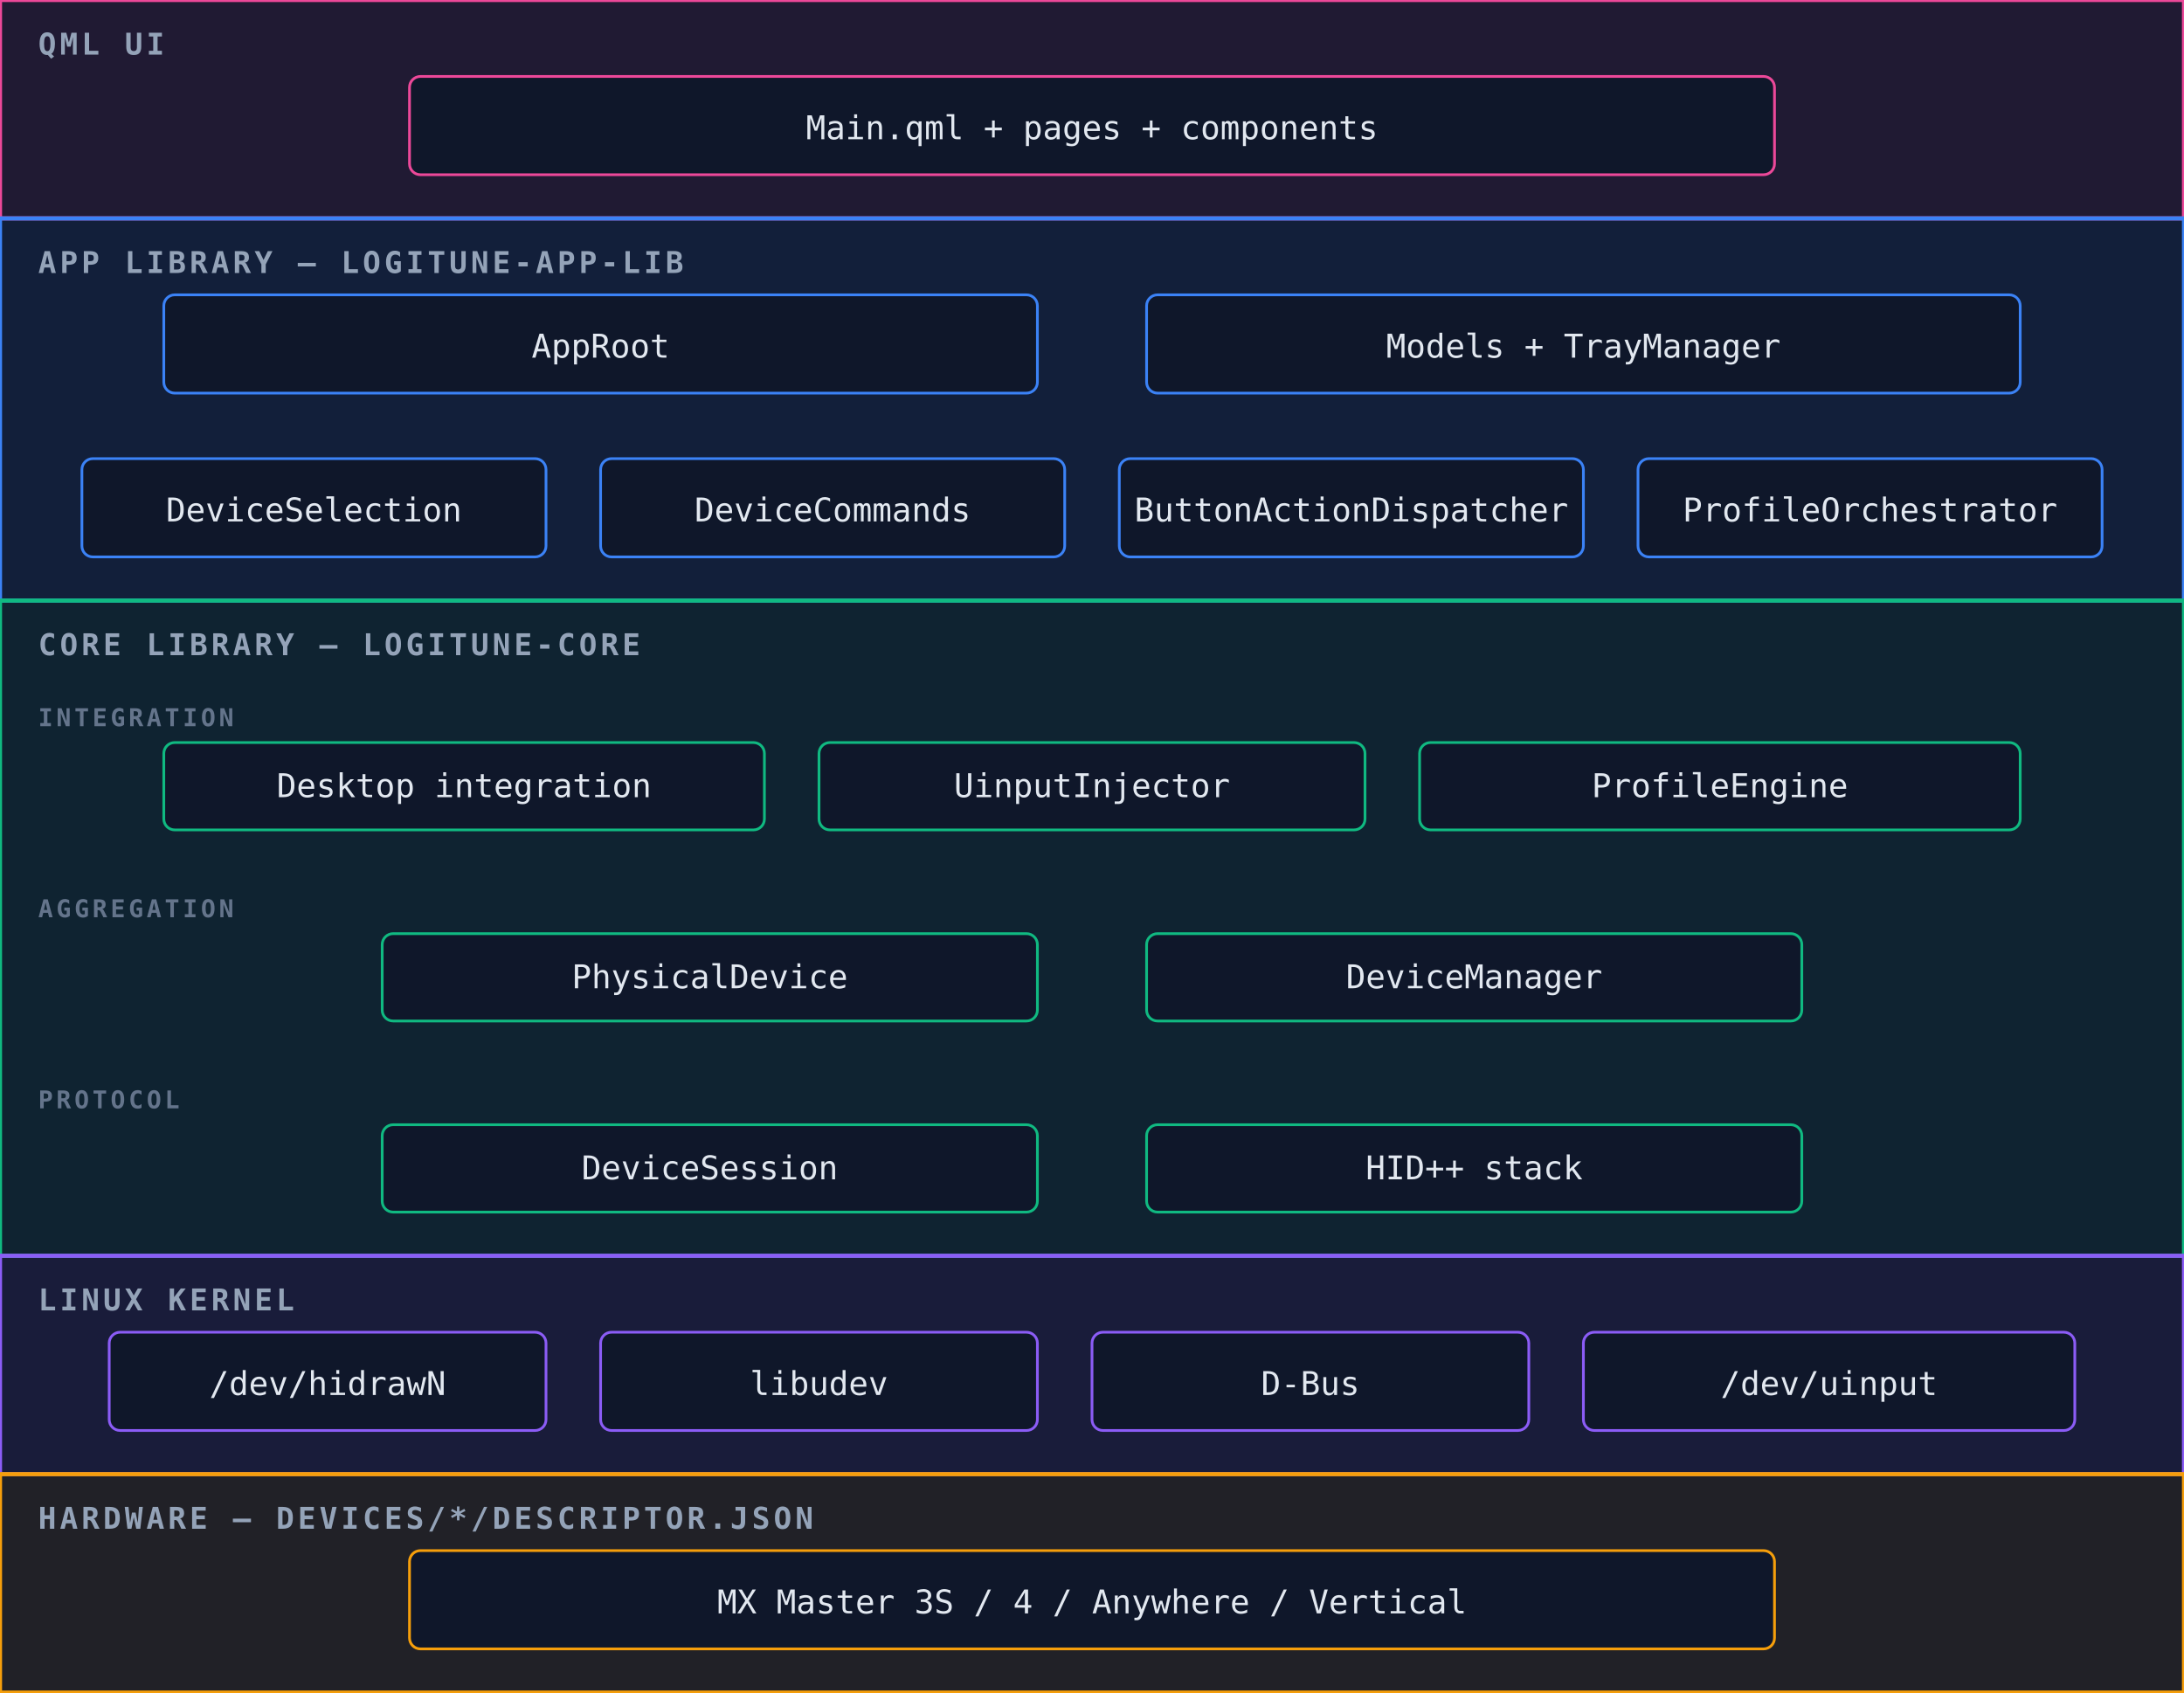
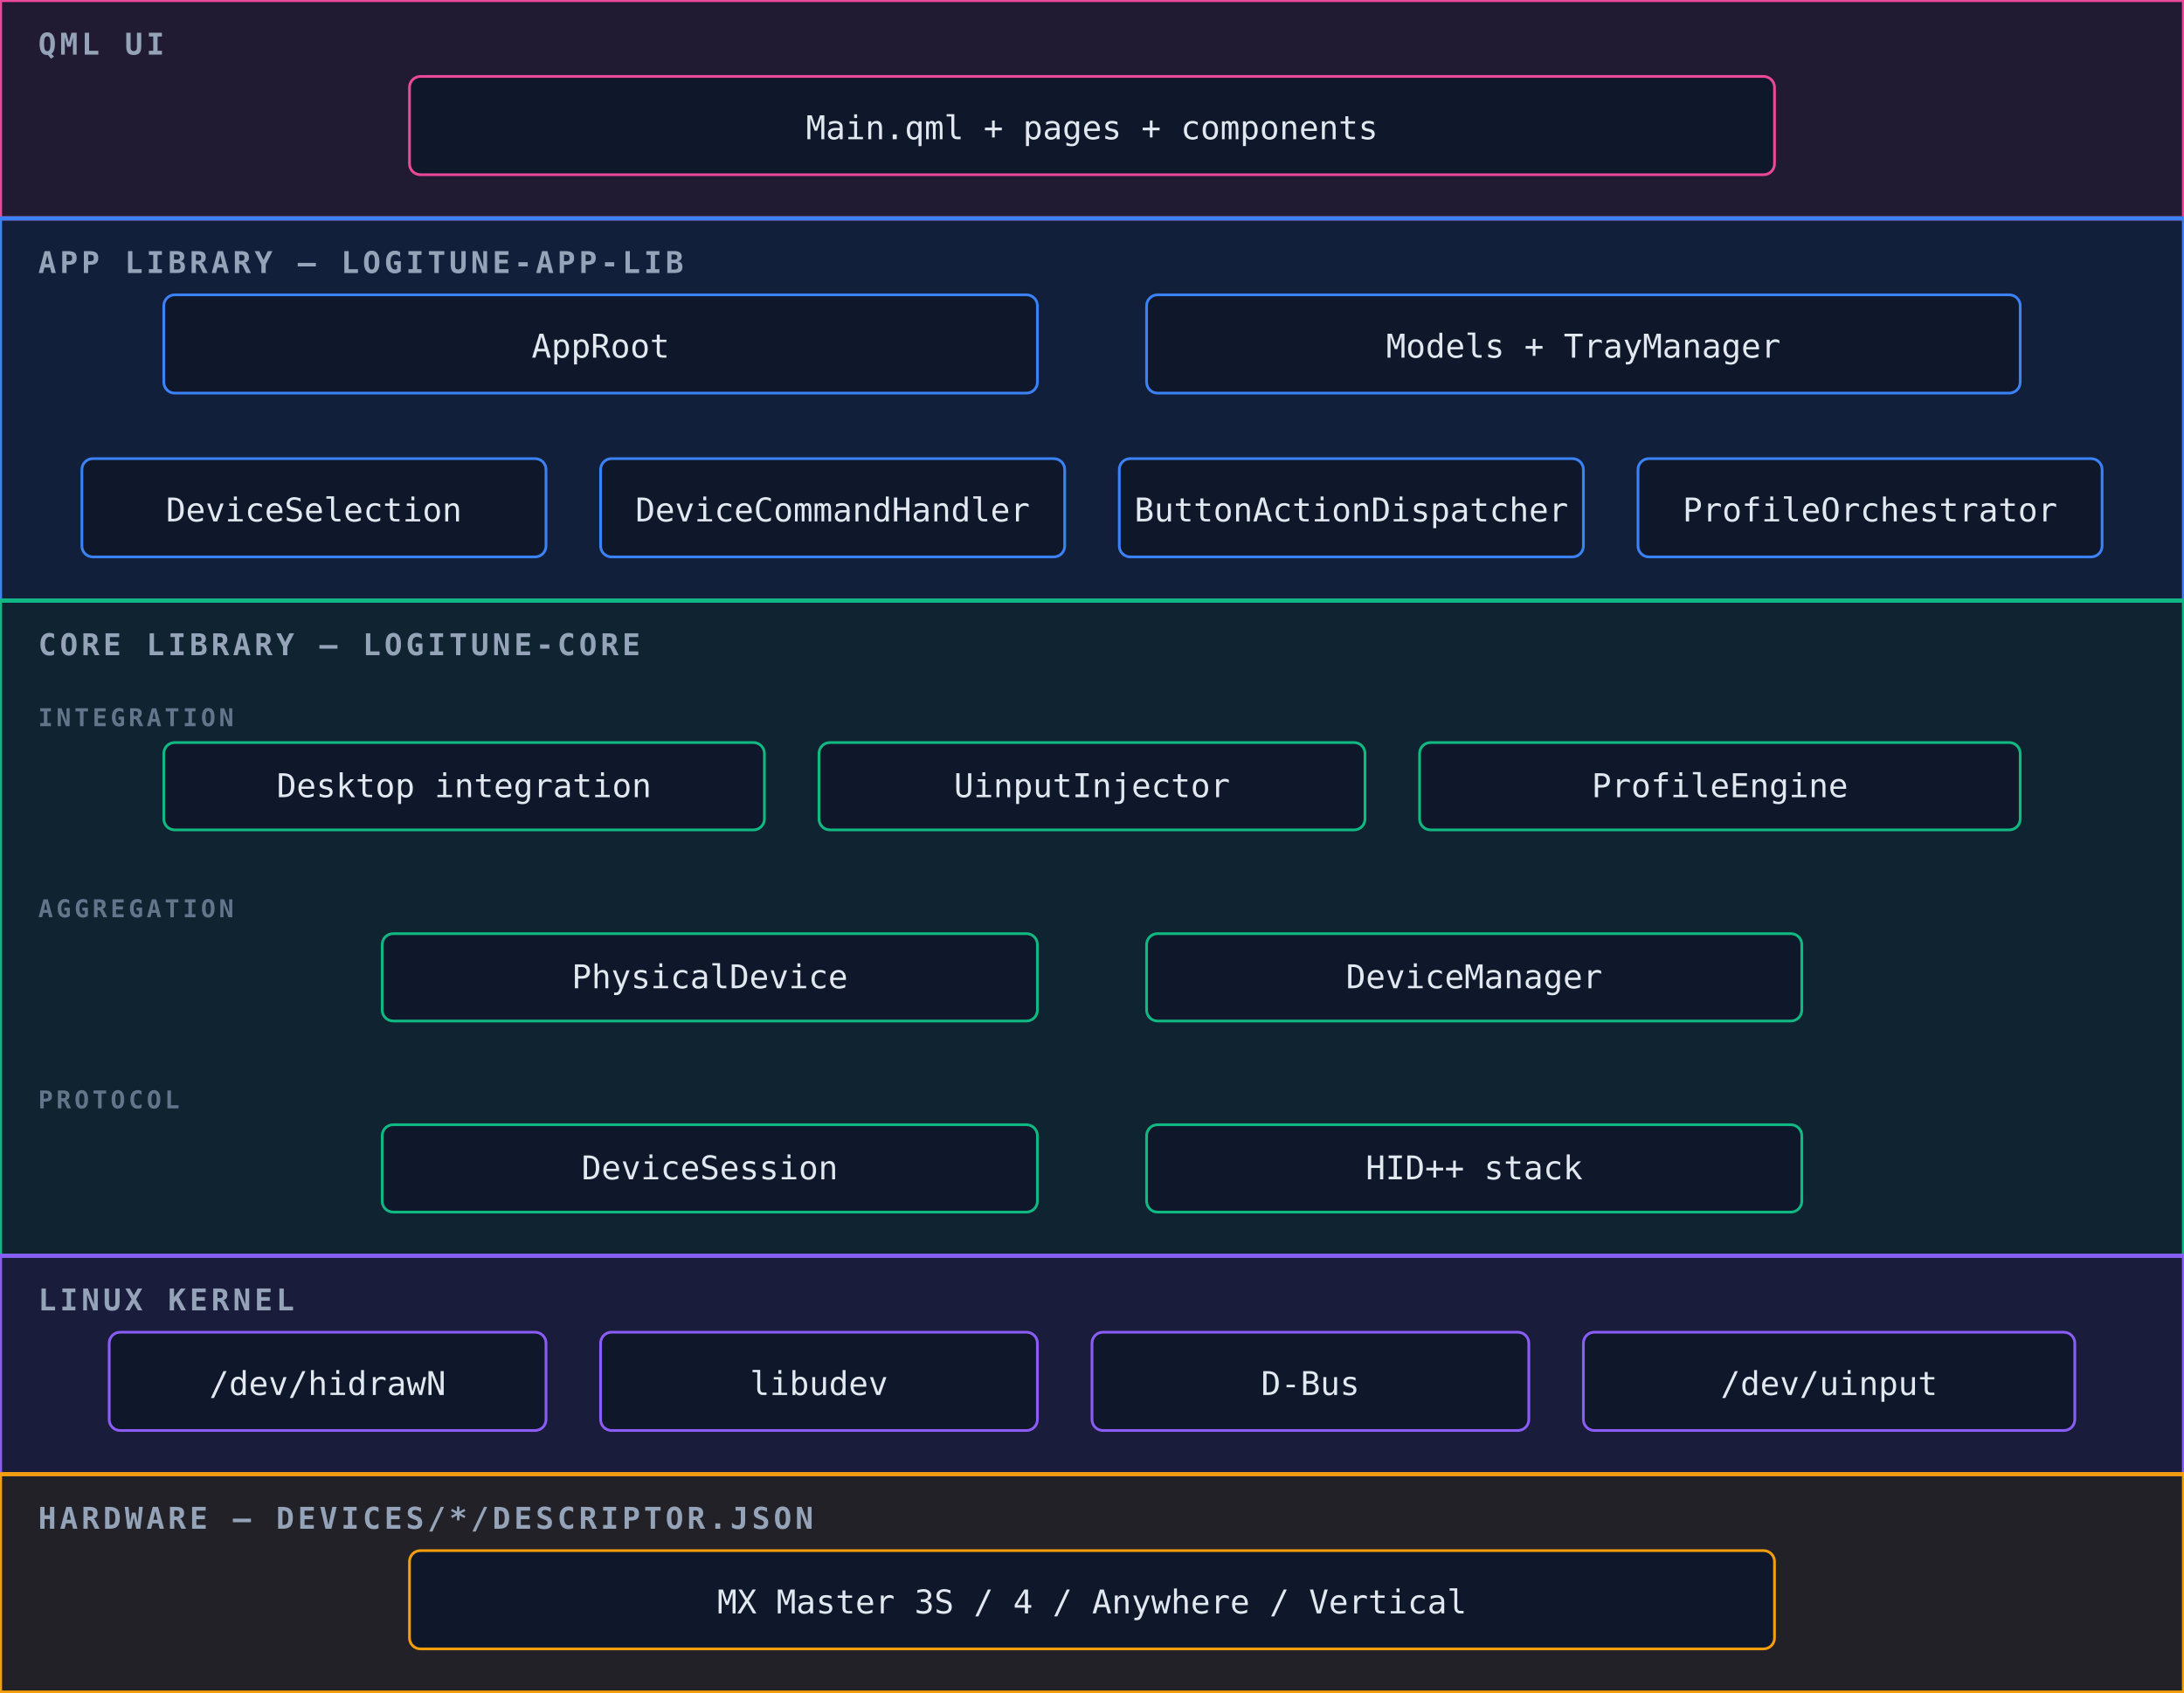
<svg xmlns="http://www.w3.org/2000/svg" viewBox="0 0 800 620" width="800" height="620" font-family="ui-monospace, 'JetBrains Mono', monospace">
  <rect x="0" y="0" width="800" height="620" fill="#0f172a" />
  <g font-size="11" font-weight="700" letter-spacing="1.3" fill="#94a3b8">
    <rect x="0" y="0" width="800" height="80" fill="#ec4899" fill-opacity="0.08" stroke="#ec4899" stroke-width="1.5" />
    <rect x="0" y="80" width="800" height="140" fill="#3b82f6" fill-opacity="0.08" stroke="#3b82f6" stroke-width="1.5" />
    <rect x="0" y="220" width="800" height="240" fill="#10b981" fill-opacity="0.08" stroke="#10b981" stroke-width="1.5" />
    <rect x="0" y="460" width="800" height="80" fill="#8b5cf6" fill-opacity="0.08" stroke="#8b5cf6" stroke-width="1.5" />
    <rect x="0" y="540" width="800" height="80" fill="#f59e0b" fill-opacity="0.08" stroke="#f59e0b" stroke-width="1.5" />
    <text x="14" y="20">QML UI</text>
    <text x="14" y="100">APP LIBRARY — LOGITUNE-APP-LIB</text>
    <text x="14" y="240">CORE LIBRARY — LOGITUNE-CORE</text>
    <text x="14" y="480">LINUX KERNEL</text>
    <text x="14" y="560">HARDWARE — DEVICES/*/DESCRIPTOR.JSON</text>
  </g>
  <g fill="#0f172a" stroke-width="1">
    <rect x="150" y="28" width="500" height="36" stroke="#ec4899" rx="4" />
    <rect x="60" y="108" width="320" height="36" stroke="#3b82f6" rx="4" />
    <rect x="420" y="108" width="320" height="36" stroke="#3b82f6" rx="4" />
    <rect x="30" y="168" width="170" height="36" stroke="#3b82f6" rx="4" />
    <rect x="220" y="168" width="170" height="36" stroke="#3b82f6" rx="4" />
    <rect x="410" y="168" width="170" height="36" stroke="#3b82f6" rx="4" />
    <rect x="600" y="168" width="170" height="36" stroke="#3b82f6" rx="4" />
    <rect x="60" y="272" width="220" height="32" stroke="#10b981" rx="4" />
    <rect x="300" y="272" width="200" height="32" stroke="#10b981" rx="4" />
    <rect x="520" y="272" width="220" height="32" stroke="#10b981" rx="4" />
    <rect x="140" y="342" width="240" height="32" stroke="#10b981" rx="4" />
    <rect x="420" y="342" width="240" height="32" stroke="#10b981" rx="4" />
    <rect x="140" y="412" width="240" height="32" stroke="#10b981" rx="4" />
    <rect x="420" y="412" width="240" height="32" stroke="#10b981" rx="4" />
    <rect x="40" y="488" width="160" height="36" stroke="#8b5cf6" rx="4" />
    <rect x="220" y="488" width="160" height="36" stroke="#8b5cf6" rx="4" />
    <rect x="400" y="488" width="160" height="36" stroke="#8b5cf6" rx="4" />
    <rect x="580" y="488" width="180" height="36" stroke="#8b5cf6" rx="4" />
    <rect x="150" y="568" width="500" height="36" stroke="#f59e0b" rx="4" />
  </g>
  <g font-size="9" font-weight="700" letter-spacing="1.2" fill="#64748b">
    <text x="14" y="266">INTEGRATION</text>
    <text x="14" y="336">AGGREGATION</text>
    <text x="14" y="406">PROTOCOL</text>
  </g>
  <g font-size="12" text-anchor="middle" fill="#e2e8f0">
    <text x="400" y="51">Main.qml + pages + components</text>
    <text x="220" y="131">AppRoot</text>
    <text x="580" y="131">Models + TrayManager</text>
    <text x="115" y="191">DeviceSelection</text>
-     <text x="305" y="191">DeviceCommands</text>
+     <text x="305" y="191">DeviceCommandHandler</text>
    <text x="495" y="191">ButtonActionDispatcher</text>
    <text x="685" y="191">ProfileOrchestrator</text>
    <text x="170" y="292">Desktop integration</text>
    <text x="400" y="292">UinputInjector</text>
    <text x="630" y="292">ProfileEngine</text>
    <text x="260" y="362">PhysicalDevice</text>
    <text x="540" y="362">DeviceManager</text>
    <text x="260" y="432">DeviceSession</text>
    <text x="540" y="432">HID++ stack</text>
    <text x="120" y="511">/dev/hidrawN</text>
    <text x="300" y="511">libudev</text>
    <text x="480" y="511">D-Bus</text>
    <text x="670" y="511">/dev/uinput</text>
    <text x="400" y="591">MX Master 3S / 4 / Anywhere / Vertical</text>
  </g>
</svg>
